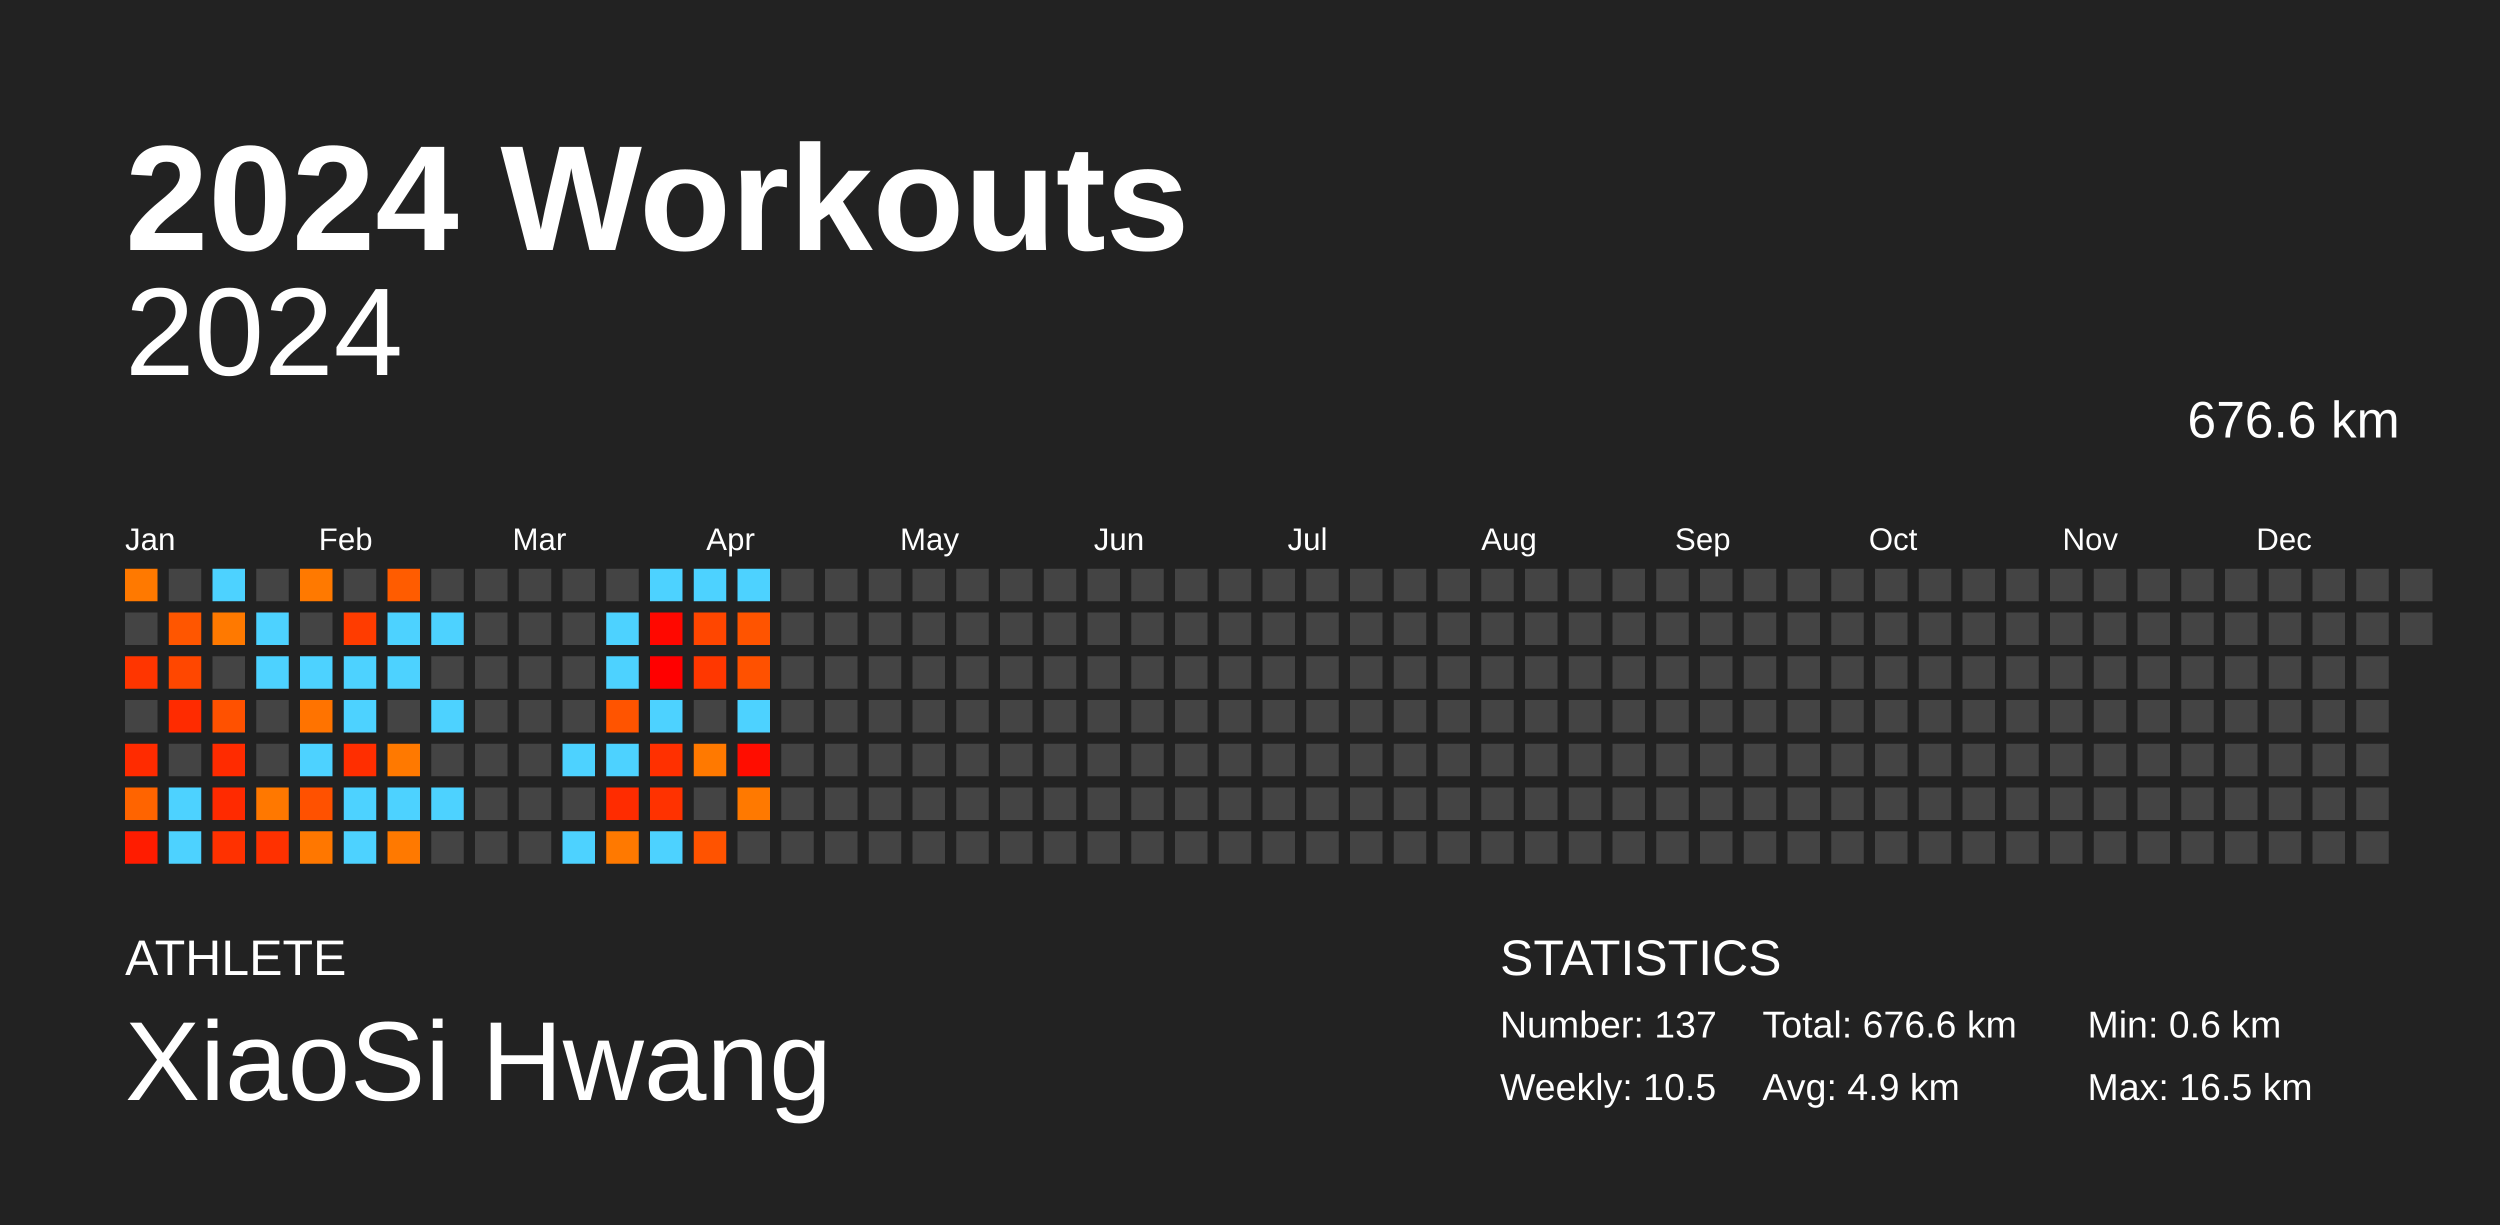
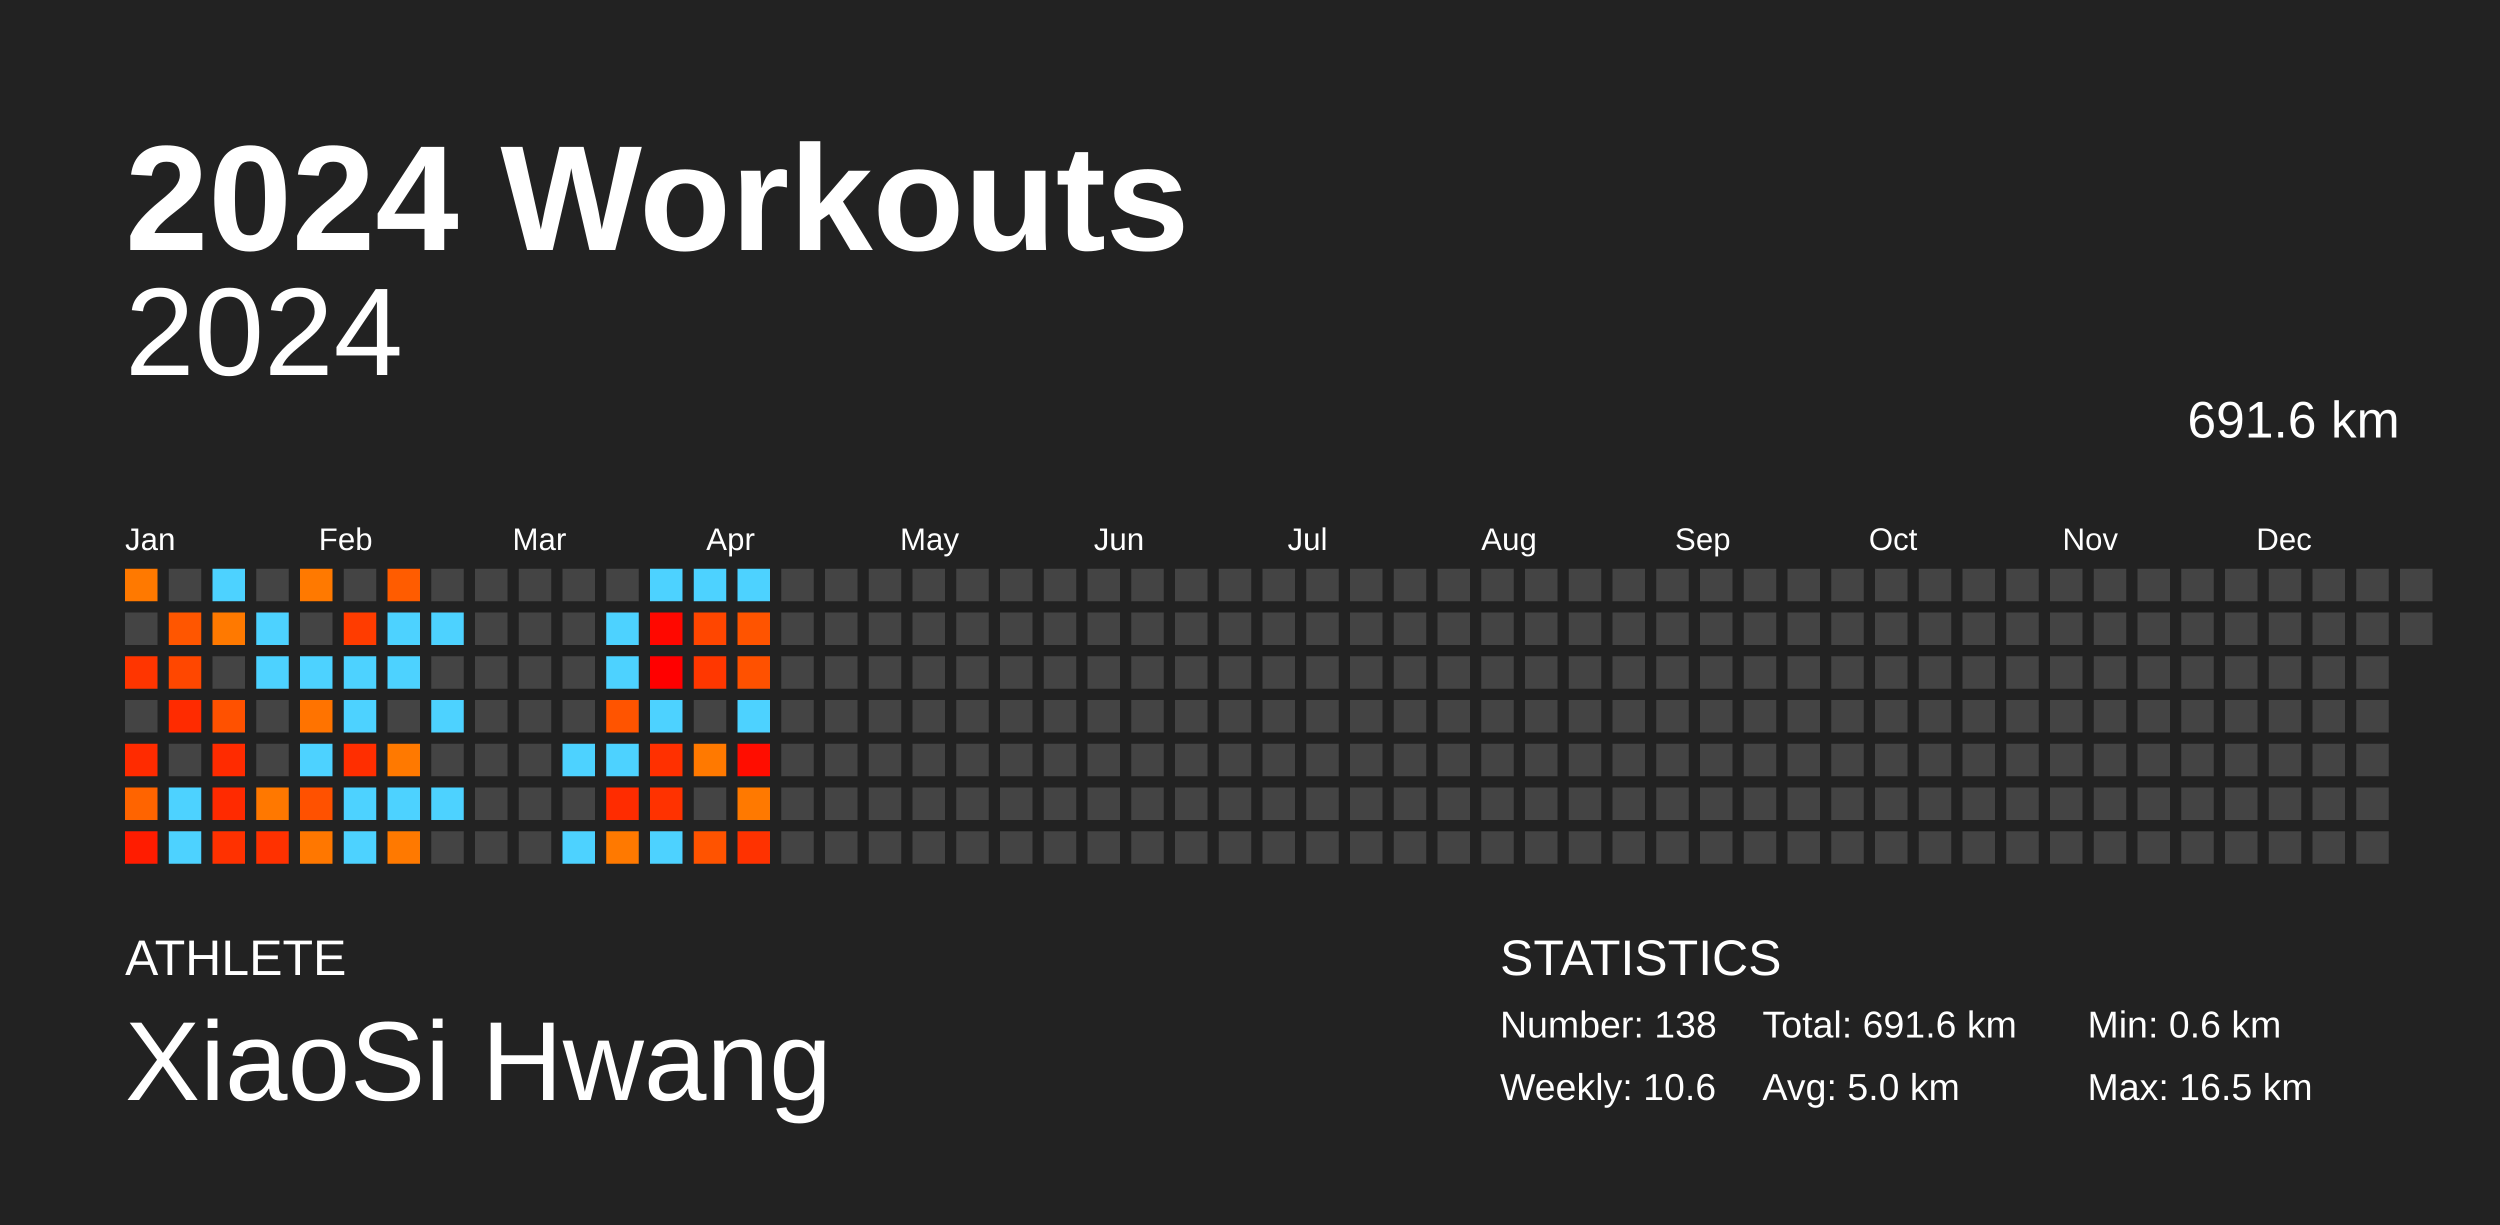
<svg xmlns="http://www.w3.org/2000/svg" baseProfile="full" height="98mm" version="1.1" viewBox="0,0,200,98" width="200mm">
  <defs />
  <rect fill="#222222" height="98" width="200" x="0" y="0" />
  <text fill="#FFFFFF" style="font-size:12px; font-family:Arial; font-weight:bold;" x="10" y="20">2024 Workouts</text>
  <text fill="#FFFFFF" style="font-size:4px; font-family:Arial" x="10" y="78">ATHLETE</text>
  <text fill="#FFFFFF" style="font-size:9px; font-family:Arial" x="10" y="88">XiaoSi Hwang</text>
  <text fill="#FFFFFF" style="font-size:4px; font-family:Arial" x="120" y="78">STATISTICS</text>
-   <text fill="#FFFFFF" style="font-size:3px; font-family:Arial" x="120" y="83">Number: 137</text>
-   <text fill="#FFFFFF" style="font-size:3px; font-family:Arial" x="120" y="88">Weekly: 10.5</text>
-   <text fill="#FFFFFF" style="font-size:3px; font-family:Arial" x="141" y="83">Total: 676.6 km</text>
-   <text fill="#FFFFFF" style="font-size:3px; font-family:Arial" x="141" y="88">Avg: 4.9 km</text>
+   <text fill="#FFFFFF" style="font-size:3px; font-family:Arial" x="120" y="83">Number: 138</text>
+   <text fill="#FFFFFF" style="font-size:3px; font-family:Arial" x="120" y="88">Weekly: 10.6</text>
+   <text fill="#FFFFFF" style="font-size:3px; font-family:Arial" x="141" y="83">Total: 691.6 km</text>
+   <text fill="#FFFFFF" style="font-size:3px; font-family:Arial" x="141" y="88">Avg: 5.0 km</text>
  <text fill="#FFFFFF" style="font-size:3px; font-family:Arial" x="167" y="83">Min: 0.6 km</text>
  <text fill="#FFFFFF" style="font-size:3px; font-family:Arial" x="167" y="88">Max: 16.5 km</text>
  <text alignment-baseline="hanging" fill="#FFFFFF" style="font-size:10.0px; font-family:Arial;" x="10" y="30">2024</text>
-   <text alignment-baseline="hanging" fill="#FFFFFF" style="font-size:4.125px; font-family:Arial;" x="175" y="35">676.6 km</text>
+   <text alignment-baseline="hanging" fill="#FFFFFF" style="font-size:4.125px; font-family:Arial;" x="175" y="35">691.6 km</text>
  <text fill="#FFFFFF" style="font-size:2.5px; font-family:Arial" x="10.0" y="44">Jan</text>
  <text fill="#FFFFFF" style="font-size:2.5px; font-family:Arial" x="25.5" y="44">Feb</text>
  <text fill="#FFFFFF" style="font-size:2.5px; font-family:Arial" x="41.0" y="44">Mar</text>
  <text fill="#FFFFFF" style="font-size:2.5px; font-family:Arial" x="56.5" y="44">Apr</text>
  <text fill="#FFFFFF" style="font-size:2.5px; font-family:Arial" x="72.0" y="44">May</text>
  <text fill="#FFFFFF" style="font-size:2.5px; font-family:Arial" x="87.5" y="44">Jun</text>
  <text fill="#FFFFFF" style="font-size:2.5px; font-family:Arial" x="103.0" y="44">Jul</text>
  <text fill="#FFFFFF" style="font-size:2.5px; font-family:Arial" x="118.5" y="44">Aug</text>
  <text fill="#FFFFFF" style="font-size:2.5px; font-family:Arial" x="134.0" y="44">Sep</text>
  <text fill="#FFFFFF" style="font-size:2.5px; font-family:Arial" x="149.5" y="44">Oct</text>
  <text fill="#FFFFFF" style="font-size:2.5px; font-family:Arial" x="165.0" y="44">Nov</text>
  <text fill="#FFFFFF" style="font-size:2.5px; font-family:Arial" x="180.5" y="44">Dec</text>
  <rect fill="#ff7900" height="2.6" width="2.6" x="10.0" y="45.5" />
  <rect fill="#444444" height="2.6" width="2.6" x="10.0" y="49.0" />
  <rect fill="#ff3500" height="2.6" width="2.6" x="10.0" y="52.5" />
  <rect fill="#444444" height="2.6" width="2.6" x="10.0" y="56.0" />
  <rect fill="#ff2b00" height="2.6" width="2.6" x="10.0" y="59.5" />
  <rect fill="#ff6400" height="2.6" width="2.6" x="10.0" y="63.0" />
  <rect fill="#ff1c00" height="2.6" width="2.6" x="10.0" y="66.5" />
  <rect fill="#444444" height="2.6" width="2.6" x="13.5" y="45.5" />
  <rect fill="#ff5600" height="2.6" width="2.6" x="13.5" y="49.0" />
  <rect fill="#ff4700" height="2.6" width="2.6" x="13.5" y="52.5" />
  <rect fill="#ff2b00" height="2.6" width="2.6" x="13.5" y="56.0" />
  <rect fill="#444444" height="2.6" width="2.6" x="13.5" y="59.5" />
  <rect fill="#4dd2ff" height="2.6" width="2.6" x="13.5" y="63.0" />
  <rect fill="#4dd2ff" height="2.6" width="2.6" x="13.5" y="66.5" />
  <rect fill="#4dd2ff" height="2.6" width="2.6" x="17.0" y="45.5" />
  <rect fill="#ff7900" height="2.6" width="2.6" x="17.0" y="49.0" />
  <rect fill="#444444" height="2.6" width="2.6" x="17.0" y="52.5" />
  <rect fill="#ff5100" height="2.6" width="2.6" x="17.0" y="56.0" />
  <rect fill="#ff2b00" height="2.6" width="2.6" x="17.0" y="59.5" />
  <rect fill="#ff2a00" height="2.6" width="2.6" x="17.0" y="63.0" />
  <rect fill="#ff3100" height="2.6" width="2.6" x="17.0" y="66.5" />
  <rect fill="#444444" height="2.6" width="2.6" x="20.5" y="45.5" />
  <rect fill="#4dd2ff" height="2.6" width="2.6" x="20.5" y="49.0" />
  <rect fill="#4dd2ff" height="2.6" width="2.6" x="20.5" y="52.5" />
  <rect fill="#444444" height="2.6" width="2.6" x="20.5" y="56.0" />
  <rect fill="#444444" height="2.6" width="2.6" x="20.5" y="59.5" />
  <rect fill="#ff7800" height="2.6" width="2.6" x="20.5" y="63.0" />
  <rect fill="#ff3100" height="2.6" width="2.6" x="20.5" y="66.5" />
  <rect fill="#ff7900" height="2.6" width="2.6" x="24.0" y="45.5" />
  <rect fill="#444444" height="2.6" width="2.6" x="24.0" y="49.0" />
  <rect fill="#4dd2ff" height="2.6" width="2.6" x="24.0" y="52.5" />
  <rect fill="#ff7300" height="2.6" width="2.6" x="24.0" y="56.0" />
  <rect fill="#4dd2ff" height="2.6" width="2.6" x="24.0" y="59.5" />
  <rect fill="#ff5100" height="2.6" width="2.6" x="24.0" y="63.0" />
  <rect fill="#ff7700" height="2.6" width="2.6" x="24.0" y="66.5" />
  <rect fill="#444444" height="2.6" width="2.6" x="27.5" y="45.5" />
  <rect fill="#ff3c00" height="2.6" width="2.6" x="27.5" y="49.0" />
  <rect fill="#4dd2ff" height="2.6" width="2.6" x="27.5" y="52.5" />
  <rect fill="#4dd2ff" height="2.6" width="2.6" x="27.5" y="56.0" />
  <rect fill="#ff2e00" height="2.6" width="2.6" x="27.5" y="59.5" />
  <rect fill="#4dd2ff" height="2.6" width="2.6" x="27.5" y="63.0" />
  <rect fill="#4dd2ff" height="2.6" width="2.6" x="27.5" y="66.5" />
  <rect fill="#ff5c00" height="2.6" width="2.6" x="31.0" y="45.5" />
  <rect fill="#4dd2ff" height="2.6" width="2.6" x="31.0" y="49.0" />
  <rect fill="#4dd2ff" height="2.6" width="2.6" x="31.0" y="52.5" />
  <rect fill="#444444" height="2.6" width="2.6" x="31.0" y="56.0" />
  <rect fill="#ff7900" height="2.6" width="2.6" x="31.0" y="59.5" />
  <rect fill="#4dd2ff" height="2.6" width="2.6" x="31.0" y="63.0" />
  <rect fill="#ff7900" height="2.6" width="2.6" x="31.0" y="66.5" />
  <rect fill="#444444" height="2.6" width="2.6" x="34.5" y="45.5" />
  <rect fill="#4dd2ff" height="2.6" width="2.6" x="34.5" y="49.0" />
  <rect fill="#444444" height="2.6" width="2.6" x="34.5" y="52.5" />
  <rect fill="#4dd2ff" height="2.6" width="2.6" x="34.5" y="56.0" />
  <rect fill="#444444" height="2.6" width="2.6" x="34.5" y="59.5" />
  <rect fill="#4dd2ff" height="2.6" width="2.6" x="34.5" y="63.0" />
  <rect fill="#444444" height="2.6" width="2.6" x="34.5" y="66.5" />
  <rect fill="#444444" height="2.6" width="2.6" x="38.0" y="45.5" />
  <rect fill="#444444" height="2.6" width="2.6" x="38.0" y="49.0" />
  <rect fill="#444444" height="2.6" width="2.6" x="38.0" y="52.5" />
  <rect fill="#444444" height="2.6" width="2.6" x="38.0" y="56.0" />
  <rect fill="#444444" height="2.6" width="2.6" x="38.0" y="59.5" />
  <rect fill="#444444" height="2.6" width="2.6" x="38.0" y="63.0" />
  <rect fill="#444444" height="2.6" width="2.6" x="38.0" y="66.5" />
  <rect fill="#444444" height="2.6" width="2.6" x="41.5" y="45.5" />
  <rect fill="#444444" height="2.6" width="2.6" x="41.5" y="49.0" />
  <rect fill="#444444" height="2.6" width="2.6" x="41.5" y="52.5" />
  <rect fill="#444444" height="2.6" width="2.6" x="41.5" y="56.0" />
  <rect fill="#444444" height="2.6" width="2.6" x="41.5" y="59.5" />
  <rect fill="#444444" height="2.6" width="2.6" x="41.5" y="63.0" />
  <rect fill="#444444" height="2.6" width="2.6" x="41.5" y="66.5" />
  <rect fill="#444444" height="2.6" width="2.6" x="45.0" y="45.5" />
  <rect fill="#444444" height="2.6" width="2.6" x="45.0" y="49.0" />
  <rect fill="#444444" height="2.6" width="2.6" x="45.0" y="52.5" />
  <rect fill="#444444" height="2.6" width="2.6" x="45.0" y="56.0" />
  <rect fill="#4dd2ff" height="2.6" width="2.6" x="45.0" y="59.5" />
  <rect fill="#444444" height="2.6" width="2.6" x="45.0" y="63.0" />
  <rect fill="#4dd2ff" height="2.6" width="2.6" x="45.0" y="66.5" />
  <rect fill="#444444" height="2.6" width="2.6" x="48.5" y="45.5" />
  <rect fill="#4dd2ff" height="2.6" width="2.6" x="48.5" y="49.0" />
  <rect fill="#4dd2ff" height="2.6" width="2.6" x="48.5" y="52.5" />
  <rect fill="#ff5400" height="2.6" width="2.6" x="48.5" y="56.0" />
  <rect fill="#4dd2ff" height="2.6" width="2.6" x="48.5" y="59.5" />
  <rect fill="#ff2c00" height="2.6" width="2.6" x="48.5" y="63.0" />
  <rect fill="#ff7900" height="2.6" width="2.6" x="48.5" y="66.5" />
  <rect fill="#4dd2ff" height="2.6" width="2.6" x="52.0" y="45.5" />
  <rect fill="#ff0800" height="2.6" width="2.6" x="52.0" y="49.0" />
  <rect fill="#ff0000" height="2.6" width="2.6" x="52.0" y="52.5" />
  <rect fill="#4dd2ff" height="2.6" width="2.6" x="52.0" y="56.0" />
  <rect fill="#ff3000" height="2.6" width="2.6" x="52.0" y="59.5" />
  <rect fill="#ff3200" height="2.6" width="2.6" x="52.0" y="63.0" />
  <rect fill="#4dd2ff" height="2.6" width="2.6" x="52.0" y="66.5" />
  <rect fill="#4dd2ff" height="2.6" width="2.6" x="55.5" y="45.5" />
  <rect fill="#ff4600" height="2.6" width="2.6" x="55.5" y="49.0" />
  <rect fill="#ff3700" height="2.6" width="2.6" x="55.5" y="52.5" />
  <rect fill="#444444" height="2.6" width="2.6" x="55.5" y="56.0" />
  <rect fill="#ff7900" height="2.6" width="2.6" x="55.5" y="59.5" />
  <rect fill="#444444" height="2.6" width="2.6" x="55.5" y="63.0" />
  <rect fill="#ff5300" height="2.6" width="2.6" x="55.5" y="66.5" />
  <rect fill="#4dd2ff" height="2.6" width="2.6" x="59.0" y="45.5" />
  <rect fill="#ff5400" height="2.6" width="2.6" x="59.0" y="49.0" />
  <rect fill="#ff5100" height="2.6" width="2.6" x="59.0" y="52.5" />
  <rect fill="#4dd2ff" height="2.6" width="2.6" x="59.0" y="56.0" />
  <rect fill="#ff0d00" height="2.6" width="2.6" x="59.0" y="59.5" />
  <rect fill="#ff7900" height="2.6" width="2.6" x="59.0" y="63.0" />
-   <rect fill="#444444" height="2.6" width="2.6" x="59.0" y="66.5" />
+   <rect fill="#ff3200" height="2.6" width="2.6" x="59.0" y="66.5" />
  <rect fill="#444444" height="2.6" width="2.6" x="62.5" y="45.5" />
  <rect fill="#444444" height="2.6" width="2.6" x="62.5" y="49.0" />
  <rect fill="#444444" height="2.6" width="2.6" x="62.5" y="52.5" />
  <rect fill="#444444" height="2.6" width="2.6" x="62.5" y="56.0" />
  <rect fill="#444444" height="2.6" width="2.6" x="62.5" y="59.5" />
  <rect fill="#444444" height="2.6" width="2.6" x="62.5" y="63.0" />
  <rect fill="#444444" height="2.6" width="2.6" x="62.5" y="66.5" />
  <rect fill="#444444" height="2.6" width="2.6" x="66.0" y="45.5" />
  <rect fill="#444444" height="2.6" width="2.6" x="66.0" y="49.0" />
  <rect fill="#444444" height="2.6" width="2.6" x="66.0" y="52.5" />
  <rect fill="#444444" height="2.6" width="2.6" x="66.0" y="56.0" />
  <rect fill="#444444" height="2.6" width="2.6" x="66.0" y="59.5" />
  <rect fill="#444444" height="2.6" width="2.6" x="66.0" y="63.0" />
  <rect fill="#444444" height="2.6" width="2.6" x="66.0" y="66.5" />
  <rect fill="#444444" height="2.6" width="2.6" x="69.5" y="45.5" />
  <rect fill="#444444" height="2.6" width="2.6" x="69.5" y="49.0" />
  <rect fill="#444444" height="2.6" width="2.6" x="69.5" y="52.5" />
  <rect fill="#444444" height="2.6" width="2.6" x="69.5" y="56.0" />
  <rect fill="#444444" height="2.6" width="2.6" x="69.5" y="59.5" />
  <rect fill="#444444" height="2.6" width="2.6" x="69.5" y="63.0" />
  <rect fill="#444444" height="2.6" width="2.6" x="69.5" y="66.5" />
  <rect fill="#444444" height="2.6" width="2.6" x="73.0" y="45.5" />
  <rect fill="#444444" height="2.6" width="2.6" x="73.0" y="49.0" />
  <rect fill="#444444" height="2.6" width="2.6" x="73.0" y="52.5" />
  <rect fill="#444444" height="2.6" width="2.6" x="73.0" y="56.0" />
  <rect fill="#444444" height="2.6" width="2.6" x="73.0" y="59.5" />
  <rect fill="#444444" height="2.6" width="2.6" x="73.0" y="63.0" />
  <rect fill="#444444" height="2.6" width="2.6" x="73.0" y="66.5" />
  <rect fill="#444444" height="2.6" width="2.6" x="76.5" y="45.5" />
  <rect fill="#444444" height="2.6" width="2.6" x="76.5" y="49.0" />
  <rect fill="#444444" height="2.6" width="2.6" x="76.5" y="52.5" />
  <rect fill="#444444" height="2.6" width="2.6" x="76.5" y="56.0" />
  <rect fill="#444444" height="2.6" width="2.6" x="76.5" y="59.5" />
  <rect fill="#444444" height="2.6" width="2.6" x="76.5" y="63.0" />
  <rect fill="#444444" height="2.6" width="2.6" x="76.5" y="66.5" />
  <rect fill="#444444" height="2.6" width="2.6" x="80.0" y="45.5" />
  <rect fill="#444444" height="2.6" width="2.6" x="80.0" y="49.0" />
  <rect fill="#444444" height="2.6" width="2.6" x="80.0" y="52.5" />
  <rect fill="#444444" height="2.6" width="2.6" x="80.0" y="56.0" />
  <rect fill="#444444" height="2.6" width="2.6" x="80.0" y="59.5" />
  <rect fill="#444444" height="2.6" width="2.6" x="80.0" y="63.0" />
  <rect fill="#444444" height="2.6" width="2.6" x="80.0" y="66.5" />
  <rect fill="#444444" height="2.6" width="2.6" x="83.5" y="45.5" />
  <rect fill="#444444" height="2.6" width="2.6" x="83.5" y="49.0" />
  <rect fill="#444444" height="2.6" width="2.6" x="83.5" y="52.5" />
  <rect fill="#444444" height="2.6" width="2.6" x="83.5" y="56.0" />
  <rect fill="#444444" height="2.6" width="2.6" x="83.5" y="59.5" />
  <rect fill="#444444" height="2.6" width="2.6" x="83.5" y="63.0" />
  <rect fill="#444444" height="2.6" width="2.6" x="83.5" y="66.5" />
  <rect fill="#444444" height="2.6" width="2.6" x="87.0" y="45.5" />
  <rect fill="#444444" height="2.6" width="2.6" x="87.0" y="49.0" />
  <rect fill="#444444" height="2.6" width="2.6" x="87.0" y="52.5" />
  <rect fill="#444444" height="2.6" width="2.6" x="87.0" y="56.0" />
  <rect fill="#444444" height="2.6" width="2.6" x="87.0" y="59.5" />
  <rect fill="#444444" height="2.6" width="2.6" x="87.0" y="63.0" />
  <rect fill="#444444" height="2.6" width="2.6" x="87.0" y="66.5" />
  <rect fill="#444444" height="2.6" width="2.6" x="90.5" y="45.5" />
  <rect fill="#444444" height="2.6" width="2.6" x="90.5" y="49.0" />
  <rect fill="#444444" height="2.6" width="2.6" x="90.5" y="52.5" />
  <rect fill="#444444" height="2.6" width="2.6" x="90.5" y="56.0" />
  <rect fill="#444444" height="2.6" width="2.6" x="90.5" y="59.5" />
  <rect fill="#444444" height="2.6" width="2.6" x="90.5" y="63.0" />
  <rect fill="#444444" height="2.6" width="2.6" x="90.5" y="66.5" />
  <rect fill="#444444" height="2.6" width="2.6" x="94.0" y="45.5" />
  <rect fill="#444444" height="2.6" width="2.6" x="94.0" y="49.0" />
  <rect fill="#444444" height="2.6" width="2.6" x="94.0" y="52.5" />
  <rect fill="#444444" height="2.6" width="2.6" x="94.0" y="56.0" />
  <rect fill="#444444" height="2.6" width="2.6" x="94.0" y="59.5" />
  <rect fill="#444444" height="2.6" width="2.6" x="94.0" y="63.0" />
  <rect fill="#444444" height="2.6" width="2.6" x="94.0" y="66.5" />
  <rect fill="#444444" height="2.6" width="2.6" x="97.5" y="45.5" />
  <rect fill="#444444" height="2.6" width="2.6" x="97.5" y="49.0" />
  <rect fill="#444444" height="2.6" width="2.6" x="97.5" y="52.5" />
  <rect fill="#444444" height="2.6" width="2.6" x="97.5" y="56.0" />
  <rect fill="#444444" height="2.6" width="2.6" x="97.5" y="59.5" />
  <rect fill="#444444" height="2.6" width="2.6" x="97.5" y="63.0" />
  <rect fill="#444444" height="2.6" width="2.6" x="97.5" y="66.5" />
  <rect fill="#444444" height="2.6" width="2.6" x="101.0" y="45.5" />
  <rect fill="#444444" height="2.6" width="2.6" x="101.0" y="49.0" />
  <rect fill="#444444" height="2.6" width="2.6" x="101.0" y="52.5" />
  <rect fill="#444444" height="2.6" width="2.6" x="101.0" y="56.0" />
  <rect fill="#444444" height="2.6" width="2.6" x="101.0" y="59.5" />
  <rect fill="#444444" height="2.6" width="2.6" x="101.0" y="63.0" />
  <rect fill="#444444" height="2.6" width="2.6" x="101.0" y="66.5" />
  <rect fill="#444444" height="2.6" width="2.6" x="104.5" y="45.5" />
  <rect fill="#444444" height="2.6" width="2.6" x="104.5" y="49.0" />
  <rect fill="#444444" height="2.6" width="2.6" x="104.5" y="52.5" />
  <rect fill="#444444" height="2.6" width="2.6" x="104.5" y="56.0" />
  <rect fill="#444444" height="2.6" width="2.6" x="104.5" y="59.5" />
  <rect fill="#444444" height="2.6" width="2.6" x="104.5" y="63.0" />
  <rect fill="#444444" height="2.6" width="2.6" x="104.5" y="66.5" />
  <rect fill="#444444" height="2.6" width="2.6" x="108.0" y="45.5" />
  <rect fill="#444444" height="2.6" width="2.6" x="108.0" y="49.0" />
  <rect fill="#444444" height="2.6" width="2.6" x="108.0" y="52.5" />
  <rect fill="#444444" height="2.6" width="2.6" x="108.0" y="56.0" />
  <rect fill="#444444" height="2.6" width="2.6" x="108.0" y="59.5" />
  <rect fill="#444444" height="2.6" width="2.6" x="108.0" y="63.0" />
  <rect fill="#444444" height="2.6" width="2.6" x="108.0" y="66.5" />
  <rect fill="#444444" height="2.6" width="2.6" x="111.5" y="45.5" />
  <rect fill="#444444" height="2.6" width="2.6" x="111.5" y="49.0" />
  <rect fill="#444444" height="2.6" width="2.6" x="111.5" y="52.5" />
  <rect fill="#444444" height="2.6" width="2.6" x="111.5" y="56.0" />
  <rect fill="#444444" height="2.6" width="2.6" x="111.5" y="59.5" />
  <rect fill="#444444" height="2.6" width="2.6" x="111.5" y="63.0" />
  <rect fill="#444444" height="2.6" width="2.6" x="111.5" y="66.5" />
  <rect fill="#444444" height="2.6" width="2.6" x="115.0" y="45.5" />
  <rect fill="#444444" height="2.6" width="2.6" x="115.0" y="49.0" />
  <rect fill="#444444" height="2.6" width="2.6" x="115.0" y="52.5" />
  <rect fill="#444444" height="2.6" width="2.6" x="115.0" y="56.0" />
  <rect fill="#444444" height="2.6" width="2.6" x="115.0" y="59.5" />
  <rect fill="#444444" height="2.6" width="2.6" x="115.0" y="63.0" />
  <rect fill="#444444" height="2.6" width="2.6" x="115.0" y="66.5" />
  <rect fill="#444444" height="2.6" width="2.6" x="118.5" y="45.5" />
  <rect fill="#444444" height="2.6" width="2.6" x="118.5" y="49.0" />
  <rect fill="#444444" height="2.6" width="2.6" x="118.5" y="52.5" />
  <rect fill="#444444" height="2.6" width="2.6" x="118.5" y="56.0" />
  <rect fill="#444444" height="2.6" width="2.6" x="118.5" y="59.5" />
  <rect fill="#444444" height="2.6" width="2.6" x="118.5" y="63.0" />
  <rect fill="#444444" height="2.6" width="2.6" x="118.5" y="66.5" />
  <rect fill="#444444" height="2.6" width="2.6" x="122.0" y="45.5" />
  <rect fill="#444444" height="2.6" width="2.6" x="122.0" y="49.0" />
  <rect fill="#444444" height="2.6" width="2.6" x="122.0" y="52.5" />
  <rect fill="#444444" height="2.6" width="2.6" x="122.0" y="56.0" />
  <rect fill="#444444" height="2.6" width="2.6" x="122.0" y="59.5" />
  <rect fill="#444444" height="2.6" width="2.6" x="122.0" y="63.0" />
  <rect fill="#444444" height="2.6" width="2.6" x="122.0" y="66.5" />
  <rect fill="#444444" height="2.6" width="2.6" x="125.5" y="45.5" />
  <rect fill="#444444" height="2.6" width="2.6" x="125.5" y="49.0" />
  <rect fill="#444444" height="2.6" width="2.6" x="125.5" y="52.5" />
  <rect fill="#444444" height="2.6" width="2.6" x="125.5" y="56.0" />
  <rect fill="#444444" height="2.6" width="2.6" x="125.5" y="59.5" />
  <rect fill="#444444" height="2.6" width="2.6" x="125.5" y="63.0" />
  <rect fill="#444444" height="2.6" width="2.6" x="125.5" y="66.5" />
  <rect fill="#444444" height="2.6" width="2.6" x="129.0" y="45.5" />
  <rect fill="#444444" height="2.6" width="2.6" x="129.0" y="49.0" />
  <rect fill="#444444" height="2.6" width="2.6" x="129.0" y="52.5" />
  <rect fill="#444444" height="2.6" width="2.6" x="129.0" y="56.0" />
  <rect fill="#444444" height="2.6" width="2.6" x="129.0" y="59.5" />
  <rect fill="#444444" height="2.6" width="2.6" x="129.0" y="63.0" />
  <rect fill="#444444" height="2.6" width="2.6" x="129.0" y="66.5" />
  <rect fill="#444444" height="2.6" width="2.6" x="132.5" y="45.5" />
  <rect fill="#444444" height="2.6" width="2.6" x="132.5" y="49.0" />
  <rect fill="#444444" height="2.6" width="2.6" x="132.5" y="52.5" />
  <rect fill="#444444" height="2.6" width="2.6" x="132.5" y="56.0" />
  <rect fill="#444444" height="2.6" width="2.6" x="132.5" y="59.5" />
  <rect fill="#444444" height="2.6" width="2.6" x="132.5" y="63.0" />
  <rect fill="#444444" height="2.6" width="2.6" x="132.5" y="66.5" />
  <rect fill="#444444" height="2.6" width="2.6" x="136.0" y="45.5" />
  <rect fill="#444444" height="2.6" width="2.6" x="136.0" y="49.0" />
  <rect fill="#444444" height="2.6" width="2.6" x="136.0" y="52.5" />
  <rect fill="#444444" height="2.6" width="2.6" x="136.0" y="56.0" />
  <rect fill="#444444" height="2.6" width="2.6" x="136.0" y="59.5" />
  <rect fill="#444444" height="2.6" width="2.6" x="136.0" y="63.0" />
  <rect fill="#444444" height="2.6" width="2.6" x="136.0" y="66.5" />
  <rect fill="#444444" height="2.6" width="2.6" x="139.5" y="45.5" />
  <rect fill="#444444" height="2.6" width="2.6" x="139.5" y="49.0" />
  <rect fill="#444444" height="2.6" width="2.6" x="139.5" y="52.5" />
  <rect fill="#444444" height="2.6" width="2.6" x="139.5" y="56.0" />
  <rect fill="#444444" height="2.6" width="2.6" x="139.5" y="59.5" />
  <rect fill="#444444" height="2.6" width="2.6" x="139.5" y="63.0" />
  <rect fill="#444444" height="2.6" width="2.6" x="139.5" y="66.5" />
  <rect fill="#444444" height="2.6" width="2.6" x="143.0" y="45.5" />
  <rect fill="#444444" height="2.6" width="2.6" x="143.0" y="49.0" />
  <rect fill="#444444" height="2.6" width="2.6" x="143.0" y="52.5" />
  <rect fill="#444444" height="2.6" width="2.6" x="143.0" y="56.0" />
  <rect fill="#444444" height="2.6" width="2.6" x="143.0" y="59.5" />
  <rect fill="#444444" height="2.6" width="2.6" x="143.0" y="63.0" />
  <rect fill="#444444" height="2.6" width="2.6" x="143.0" y="66.5" />
  <rect fill="#444444" height="2.6" width="2.6" x="146.5" y="45.5" />
  <rect fill="#444444" height="2.6" width="2.6" x="146.5" y="49.0" />
  <rect fill="#444444" height="2.6" width="2.6" x="146.5" y="52.5" />
  <rect fill="#444444" height="2.6" width="2.6" x="146.5" y="56.0" />
  <rect fill="#444444" height="2.6" width="2.6" x="146.5" y="59.5" />
  <rect fill="#444444" height="2.6" width="2.6" x="146.5" y="63.0" />
  <rect fill="#444444" height="2.6" width="2.6" x="146.5" y="66.5" />
  <rect fill="#444444" height="2.6" width="2.6" x="150.0" y="45.5" />
  <rect fill="#444444" height="2.6" width="2.6" x="150.0" y="49.0" />
  <rect fill="#444444" height="2.6" width="2.6" x="150.0" y="52.5" />
  <rect fill="#444444" height="2.6" width="2.6" x="150.0" y="56.0" />
  <rect fill="#444444" height="2.6" width="2.6" x="150.0" y="59.5" />
  <rect fill="#444444" height="2.6" width="2.6" x="150.0" y="63.0" />
  <rect fill="#444444" height="2.6" width="2.6" x="150.0" y="66.5" />
  <rect fill="#444444" height="2.6" width="2.6" x="153.5" y="45.5" />
  <rect fill="#444444" height="2.6" width="2.6" x="153.5" y="49.0" />
  <rect fill="#444444" height="2.6" width="2.6" x="153.5" y="52.5" />
  <rect fill="#444444" height="2.6" width="2.6" x="153.5" y="56.0" />
  <rect fill="#444444" height="2.6" width="2.6" x="153.5" y="59.5" />
  <rect fill="#444444" height="2.6" width="2.6" x="153.5" y="63.0" />
  <rect fill="#444444" height="2.6" width="2.6" x="153.5" y="66.5" />
  <rect fill="#444444" height="2.6" width="2.6" x="157.0" y="45.5" />
  <rect fill="#444444" height="2.6" width="2.6" x="157.0" y="49.0" />
  <rect fill="#444444" height="2.6" width="2.6" x="157.0" y="52.5" />
  <rect fill="#444444" height="2.6" width="2.6" x="157.0" y="56.0" />
  <rect fill="#444444" height="2.6" width="2.6" x="157.0" y="59.5" />
  <rect fill="#444444" height="2.6" width="2.6" x="157.0" y="63.0" />
  <rect fill="#444444" height="2.6" width="2.6" x="157.0" y="66.5" />
  <rect fill="#444444" height="2.6" width="2.6" x="160.5" y="45.5" />
  <rect fill="#444444" height="2.6" width="2.6" x="160.5" y="49.0" />
  <rect fill="#444444" height="2.6" width="2.6" x="160.5" y="52.5" />
  <rect fill="#444444" height="2.6" width="2.6" x="160.5" y="56.0" />
  <rect fill="#444444" height="2.6" width="2.6" x="160.5" y="59.5" />
  <rect fill="#444444" height="2.6" width="2.6" x="160.5" y="63.0" />
  <rect fill="#444444" height="2.6" width="2.6" x="160.5" y="66.5" />
  <rect fill="#444444" height="2.6" width="2.6" x="164.0" y="45.5" />
  <rect fill="#444444" height="2.6" width="2.6" x="164.0" y="49.0" />
  <rect fill="#444444" height="2.6" width="2.6" x="164.0" y="52.5" />
  <rect fill="#444444" height="2.6" width="2.6" x="164.0" y="56.0" />
  <rect fill="#444444" height="2.6" width="2.6" x="164.0" y="59.5" />
  <rect fill="#444444" height="2.6" width="2.6" x="164.0" y="63.0" />
  <rect fill="#444444" height="2.6" width="2.6" x="164.0" y="66.5" />
  <rect fill="#444444" height="2.6" width="2.6" x="167.5" y="45.5" />
  <rect fill="#444444" height="2.6" width="2.6" x="167.5" y="49.0" />
  <rect fill="#444444" height="2.6" width="2.6" x="167.5" y="52.5" />
  <rect fill="#444444" height="2.6" width="2.6" x="167.5" y="56.0" />
  <rect fill="#444444" height="2.6" width="2.6" x="167.5" y="59.5" />
  <rect fill="#444444" height="2.6" width="2.6" x="167.5" y="63.0" />
  <rect fill="#444444" height="2.6" width="2.6" x="167.5" y="66.5" />
  <rect fill="#444444" height="2.6" width="2.6" x="171.0" y="45.5" />
  <rect fill="#444444" height="2.6" width="2.6" x="171.0" y="49.0" />
  <rect fill="#444444" height="2.6" width="2.6" x="171.0" y="52.5" />
  <rect fill="#444444" height="2.6" width="2.6" x="171.0" y="56.0" />
  <rect fill="#444444" height="2.6" width="2.6" x="171.0" y="59.5" />
  <rect fill="#444444" height="2.6" width="2.6" x="171.0" y="63.0" />
  <rect fill="#444444" height="2.6" width="2.6" x="171.0" y="66.5" />
  <rect fill="#444444" height="2.6" width="2.6" x="174.5" y="45.5" />
  <rect fill="#444444" height="2.6" width="2.6" x="174.5" y="49.0" />
  <rect fill="#444444" height="2.6" width="2.6" x="174.5" y="52.5" />
  <rect fill="#444444" height="2.6" width="2.6" x="174.5" y="56.0" />
  <rect fill="#444444" height="2.6" width="2.6" x="174.5" y="59.5" />
  <rect fill="#444444" height="2.6" width="2.6" x="174.5" y="63.0" />
  <rect fill="#444444" height="2.6" width="2.6" x="174.5" y="66.5" />
  <rect fill="#444444" height="2.6" width="2.6" x="178.0" y="45.5" />
  <rect fill="#444444" height="2.6" width="2.6" x="178.0" y="49.0" />
  <rect fill="#444444" height="2.6" width="2.6" x="178.0" y="52.5" />
  <rect fill="#444444" height="2.6" width="2.6" x="178.0" y="56.0" />
  <rect fill="#444444" height="2.6" width="2.6" x="178.0" y="59.5" />
  <rect fill="#444444" height="2.6" width="2.6" x="178.0" y="63.0" />
  <rect fill="#444444" height="2.6" width="2.6" x="178.0" y="66.5" />
  <rect fill="#444444" height="2.6" width="2.6" x="181.5" y="45.5" />
  <rect fill="#444444" height="2.6" width="2.6" x="181.5" y="49.0" />
  <rect fill="#444444" height="2.6" width="2.6" x="181.5" y="52.5" />
  <rect fill="#444444" height="2.6" width="2.6" x="181.5" y="56.0" />
  <rect fill="#444444" height="2.6" width="2.6" x="181.5" y="59.5" />
  <rect fill="#444444" height="2.6" width="2.6" x="181.5" y="63.0" />
  <rect fill="#444444" height="2.6" width="2.6" x="181.5" y="66.5" />
  <rect fill="#444444" height="2.6" width="2.6" x="185.0" y="45.5" />
  <rect fill="#444444" height="2.6" width="2.6" x="185.0" y="49.0" />
  <rect fill="#444444" height="2.6" width="2.6" x="185.0" y="52.5" />
  <rect fill="#444444" height="2.6" width="2.6" x="185.0" y="56.0" />
  <rect fill="#444444" height="2.6" width="2.6" x="185.0" y="59.5" />
  <rect fill="#444444" height="2.6" width="2.6" x="185.0" y="63.0" />
  <rect fill="#444444" height="2.6" width="2.6" x="185.0" y="66.5" />
  <rect fill="#444444" height="2.6" width="2.6" x="188.5" y="45.5" />
  <rect fill="#444444" height="2.6" width="2.6" x="188.5" y="49.0" />
  <rect fill="#444444" height="2.6" width="2.6" x="188.5" y="52.5" />
  <rect fill="#444444" height="2.6" width="2.6" x="188.5" y="56.0" />
  <rect fill="#444444" height="2.6" width="2.6" x="188.5" y="59.5" />
  <rect fill="#444444" height="2.6" width="2.6" x="188.5" y="63.0" />
  <rect fill="#444444" height="2.6" width="2.6" x="188.5" y="66.5" />
  <rect fill="#444444" height="2.6" width="2.6" x="192.0" y="45.5" />
  <rect fill="#444444" height="2.6" width="2.6" x="192.0" y="49.0" />
</svg>
